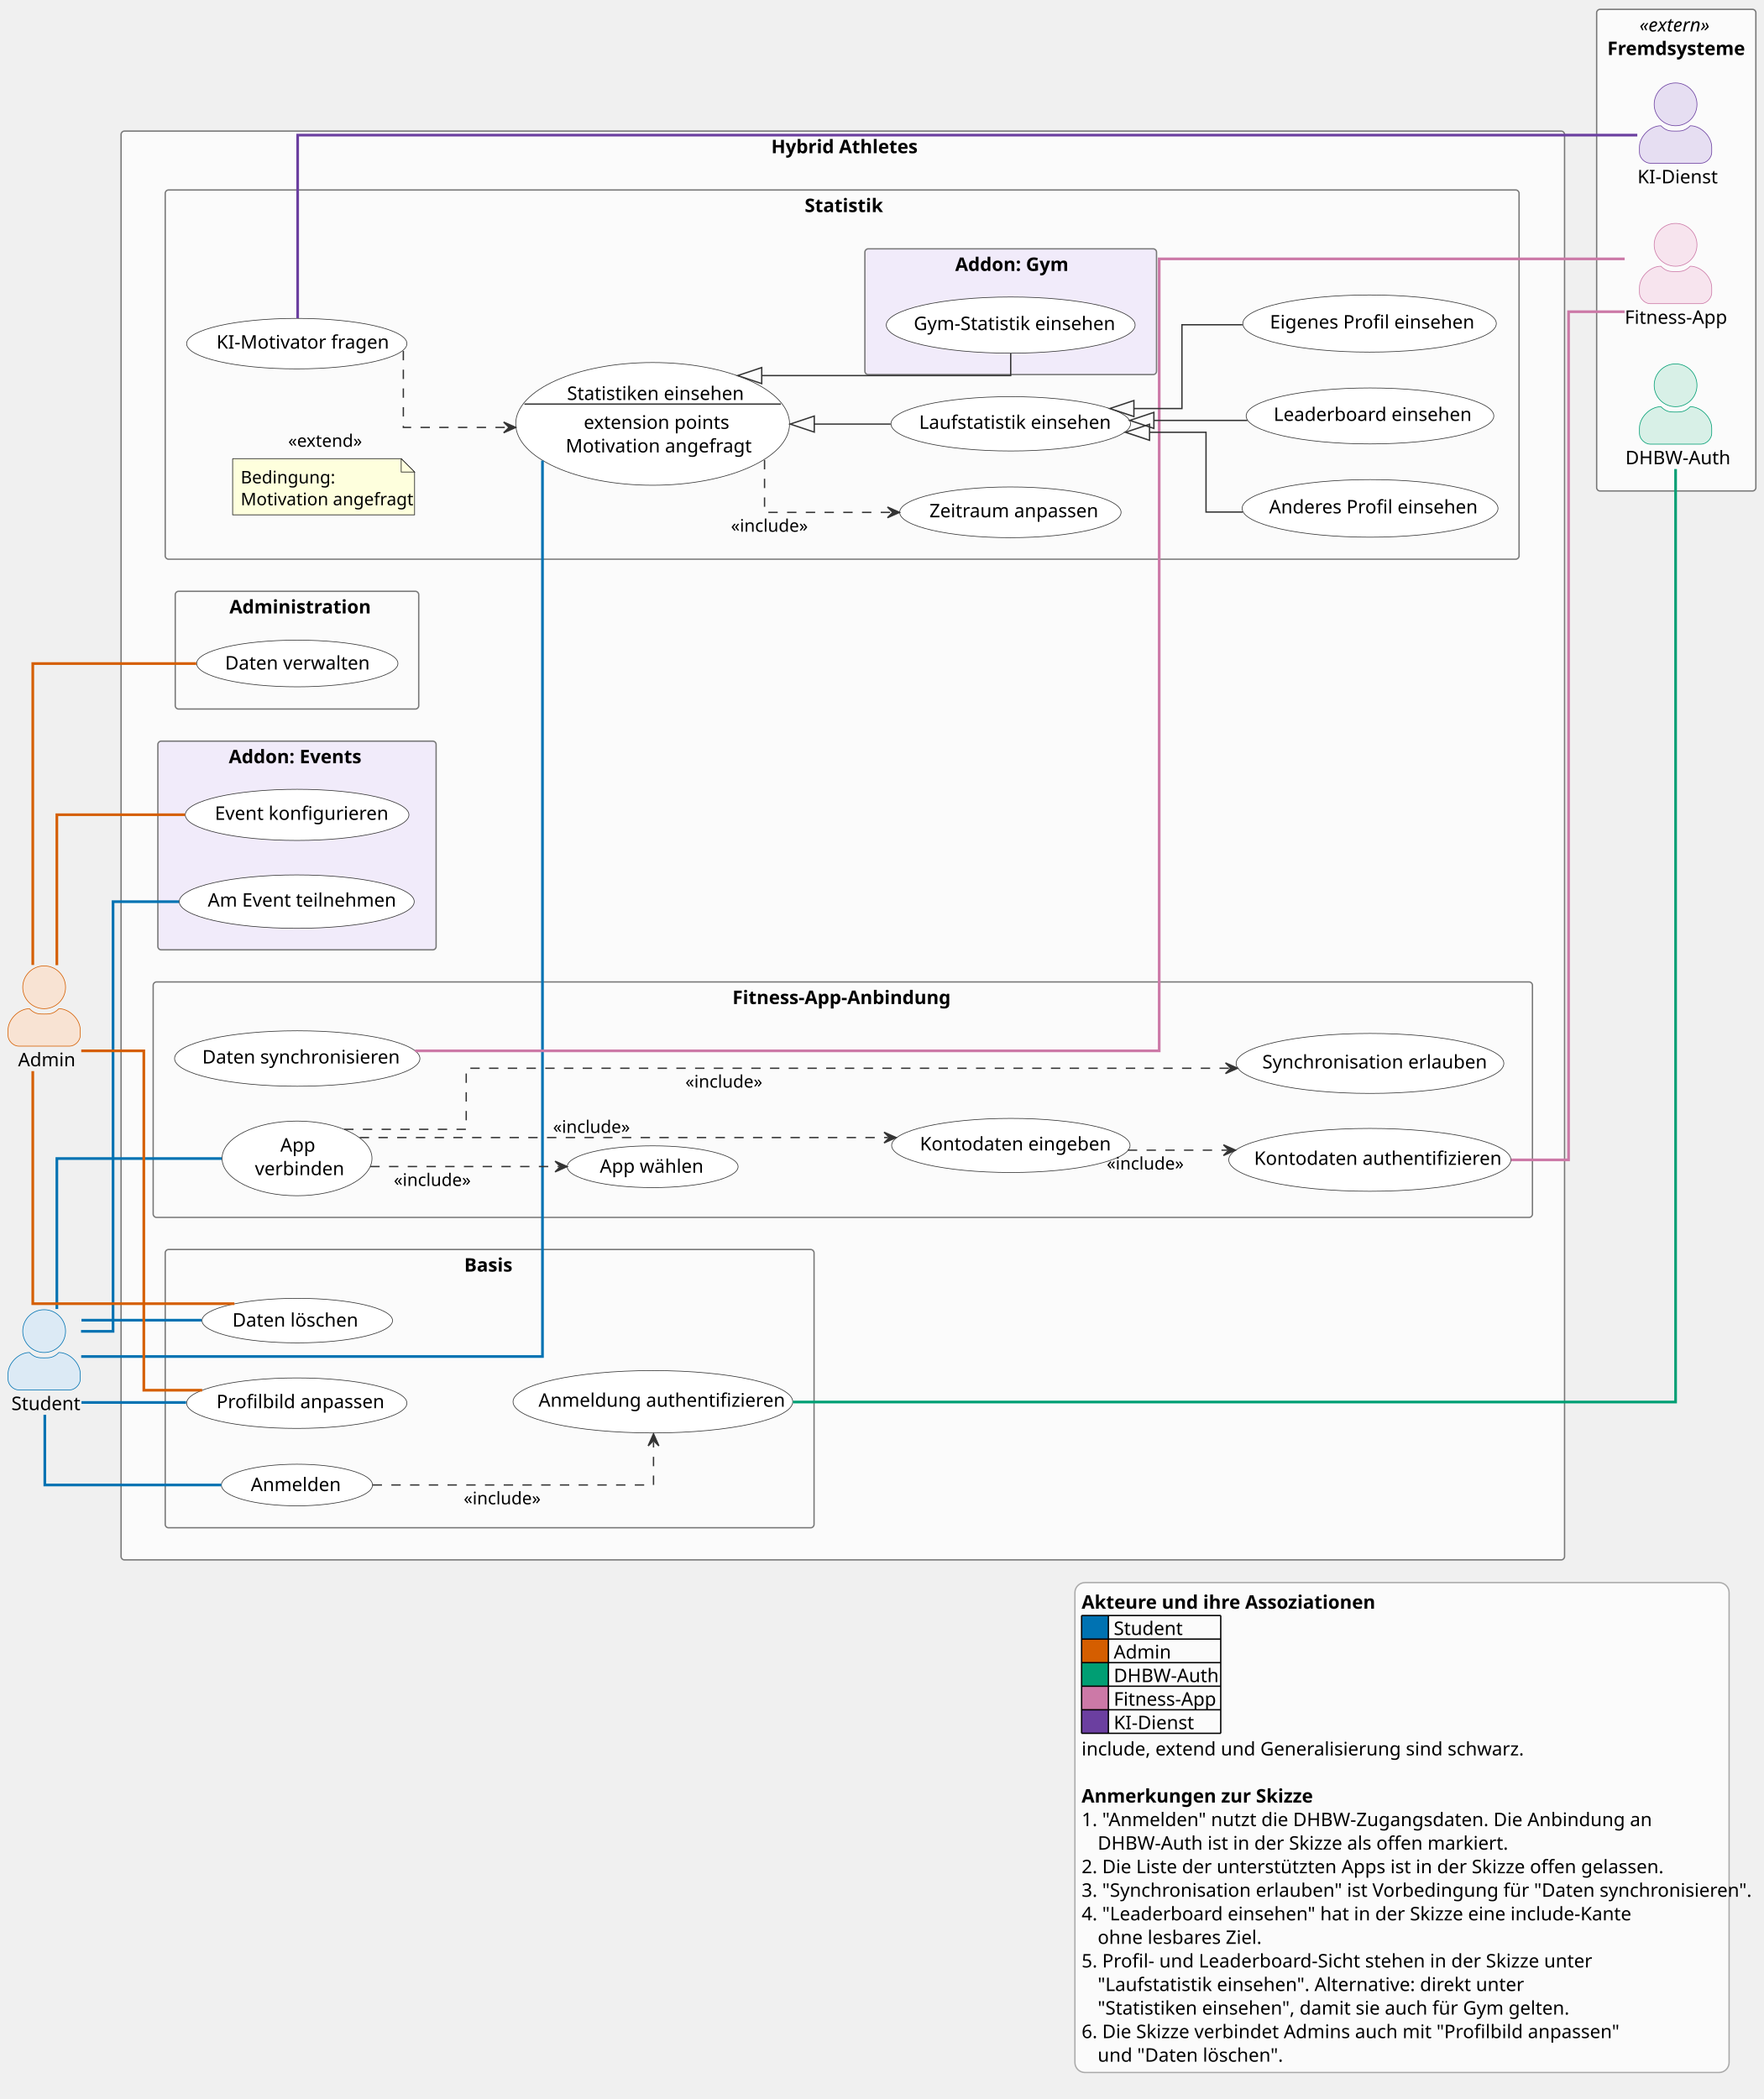
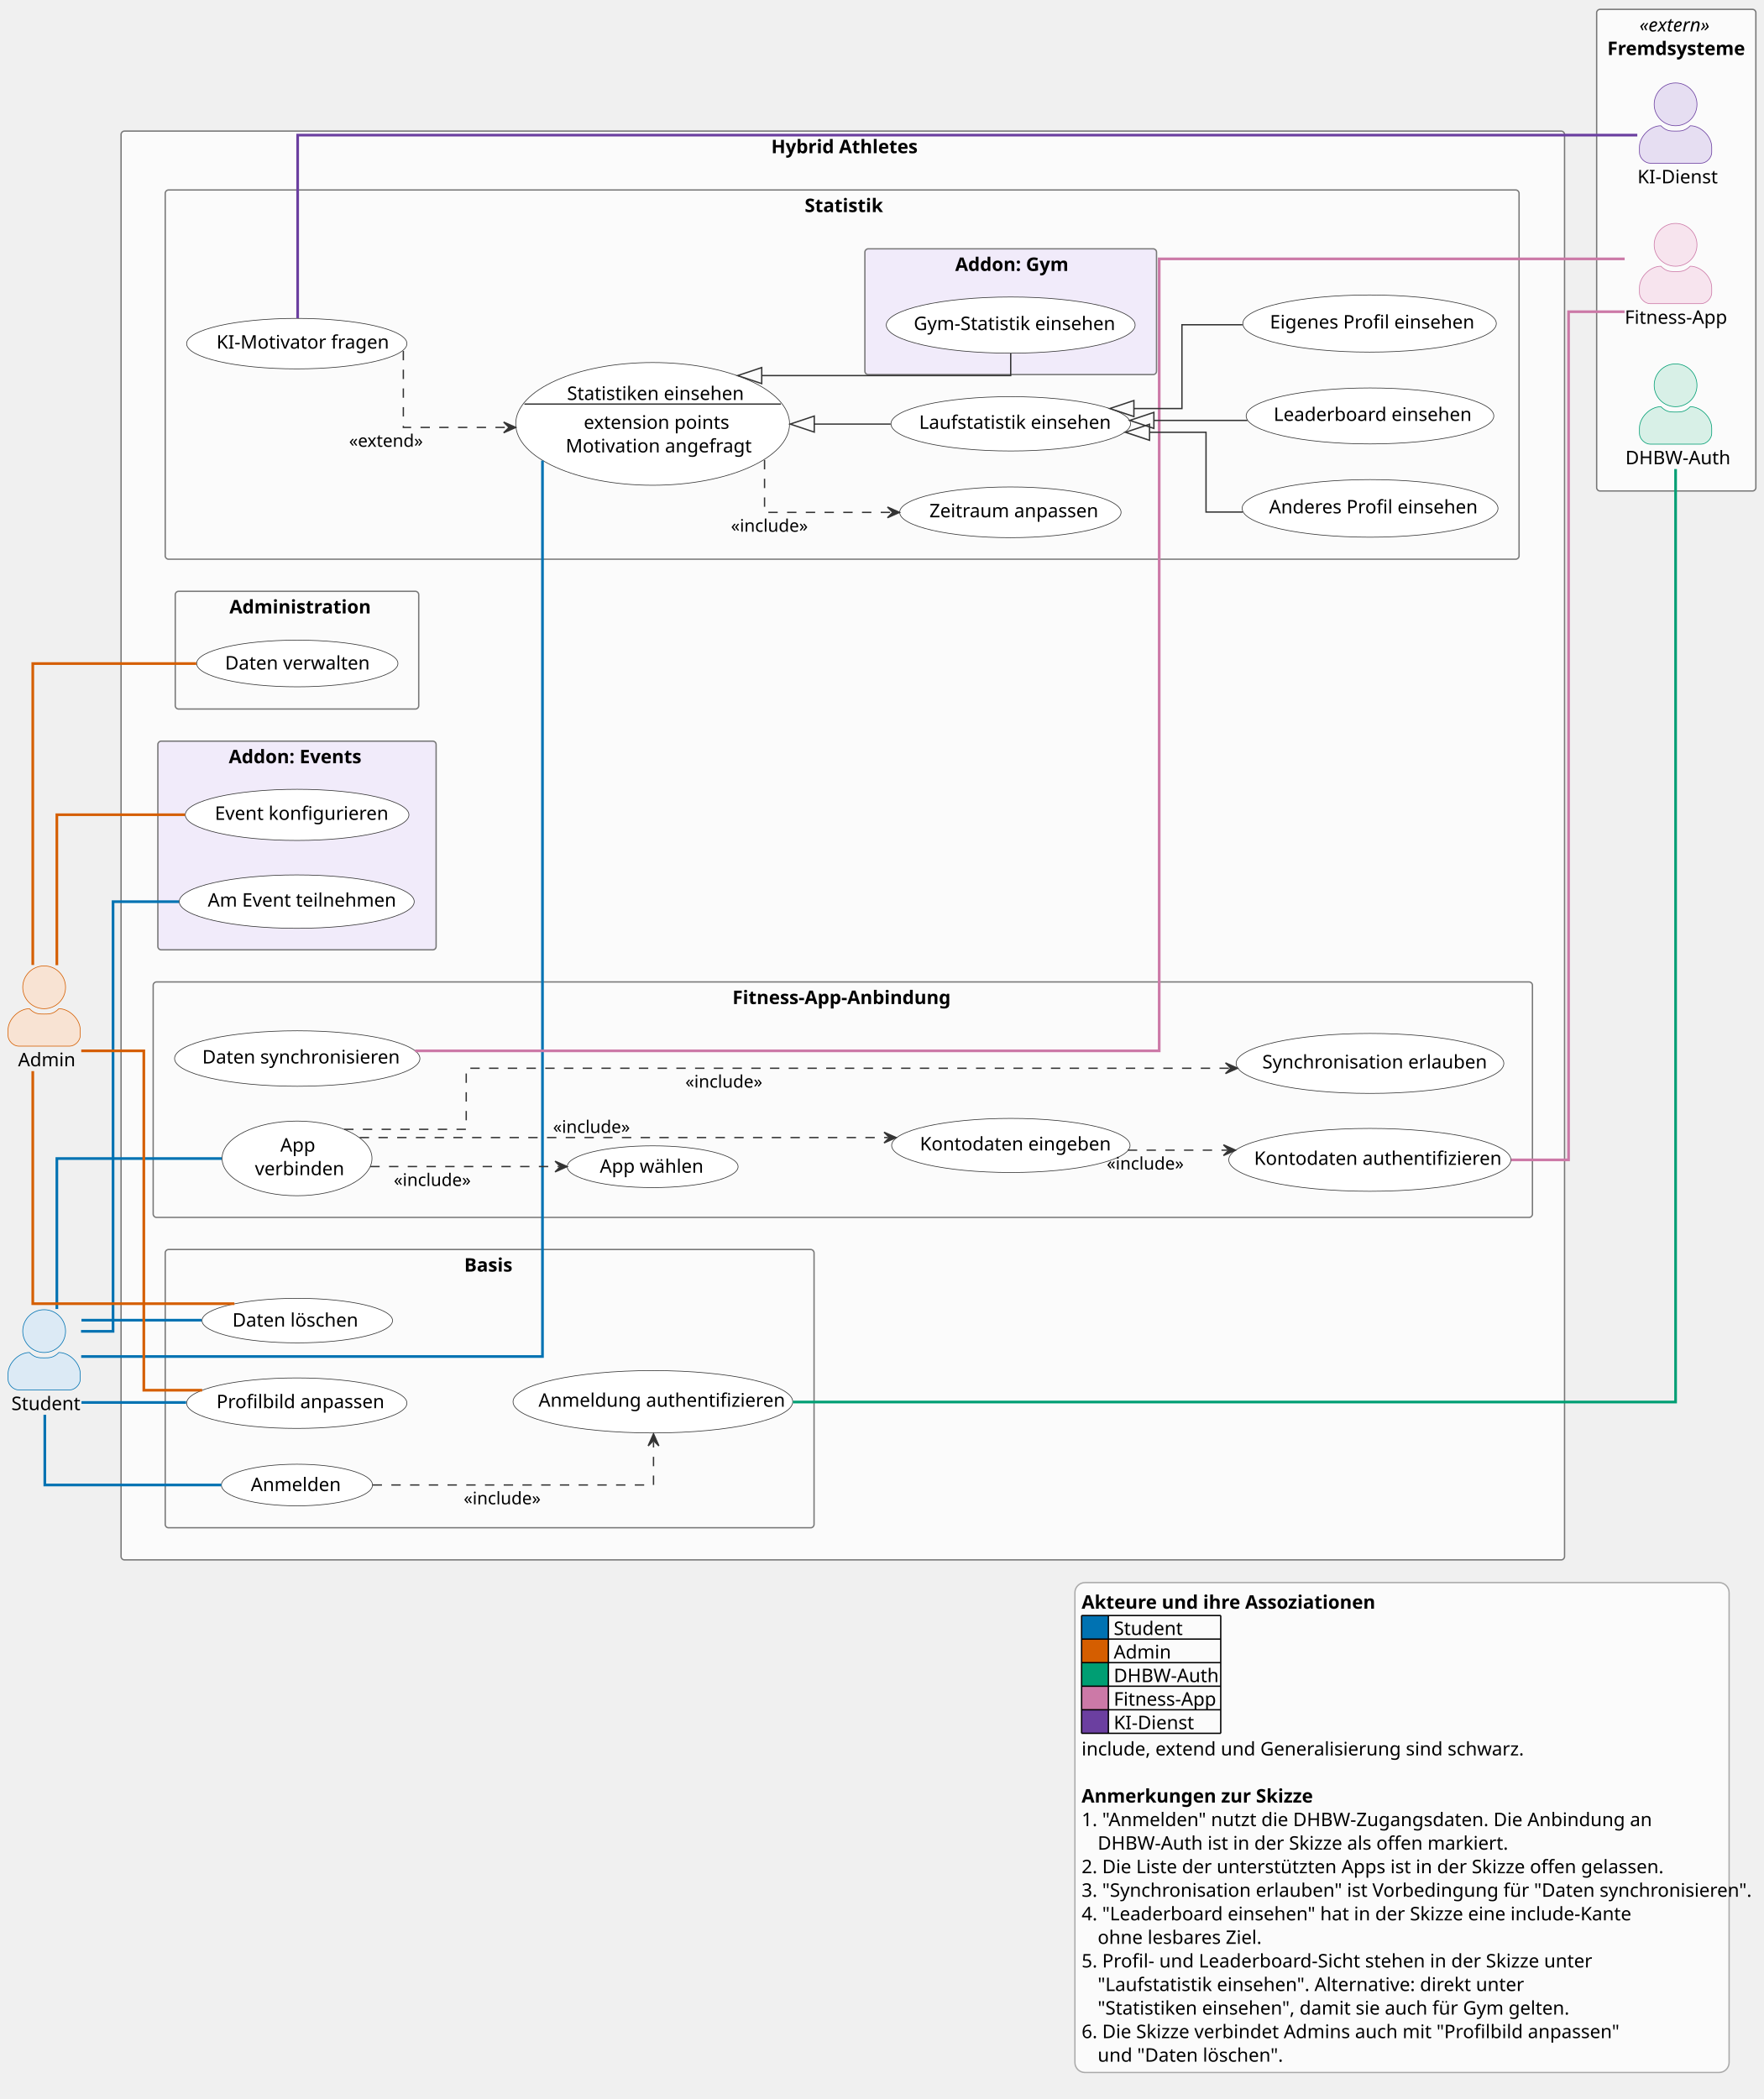
<svg xmlns="http://www.w3.org/2000/svg" contentStyleType="text/css" height="1569px" preserveAspectRatio="none" style="width:1318px;height:1569px;background:#FFFFFF;" version="1.1" viewBox="0 0 1318 1569" width="1318px" zoomAndPan="magnify">
  <defs />
  <g>
    <g id="cluster_Hybrid Athletes">
      <rect fill="#FBFBFB" height="1068" rx="2.5" ry="2.5" style="stroke:#777777;stroke-width:1.0;" width="1079" x="90.5" y="98" />
      <text fill="#000000" font-family="sans-serif" font-size="14" font-weight="bold" lengthAdjust="spacing" textLength="107" x="576.5" y="114.533">Hybrid Athletes</text>
    </g>
    <g id="cluster_Basis">
      <rect fill="#FBFBFB" height="208" rx="2.5" ry="2.5" style="stroke:#777777;stroke-width:1.0;" width="485" x="123.5" y="934" />
      <text fill="#000000" font-family="sans-serif" font-size="14" font-weight="bold" lengthAdjust="spacing" textLength="38" x="347" y="950.533">Basis</text>
    </g>
    <g id="cluster_Fitness-App-Anbindung">
      <rect fill="#FBFBFB" height="176" rx="2.5" ry="2.5" style="stroke:#777777;stroke-width:1.0;" width="1031" x="114.5" y="734" />
      <text fill="#000000" font-family="sans-serif" font-size="14" font-weight="bold" lengthAdjust="spacing" textLength="165" x="547.5" y="750.533">Fitness-App-Anbindung</text>
    </g>
    <g id="cluster_Statistik">
      <rect fill="#FBFBFB" height="276" rx="2.5" ry="2.5" style="stroke:#777777;stroke-width:1.0;" width="1012" x="123.5" y="142" />
      <text fill="#000000" font-family="sans-serif" font-size="14" font-weight="bold" lengthAdjust="spacing" textLength="56" x="601.5" y="158.533">Statistik</text>
    </g>
    <g id="cluster_Addon: Gym">
      <rect fill="#F1EBFA" height="94" rx="2.5" ry="2.5" style="stroke:#777777;stroke-width:1.0;" width="218" x="646.5" y="186" />
      <text fill="#000000" font-family="sans-serif" font-size="14" font-weight="bold" lengthAdjust="spacing" textLength="83" x="714" y="202.533">Addon: Gym</text>
    </g>
    <g id="cluster_Addon: Events">
      <rect fill="#F1EBFA" height="156" rx="2.5" ry="2.5" style="stroke:#777777;stroke-width:1.0;" width="208" x="118" y="554" />
      <text fill="#000000" font-family="sans-serif" font-size="14" font-weight="bold" lengthAdjust="spacing" textLength="102" x="171" y="570.533">Addon: Events</text>
    </g>
    <g id="cluster_Administration">
      <rect fill="#FBFBFB" height="88" rx="2.5" ry="2.5" style="stroke:#777777;stroke-width:1.0;" width="182" x="131" y="442" />
      <text fill="#000000" font-family="sans-serif" font-size="14" font-weight="bold" lengthAdjust="spacing" textLength="101" x="171.5" y="458.533">Administration</text>
    </g>
    <g id="cluster_Fremdsysteme">
      <rect fill="#FBFBFB" height="360" rx="2.5" ry="2.5" style="stroke:#777777;stroke-width:1.0;" width="119" x="1193.5" y="7" />
      <text fill="#000000" font-family="sans-serif" font-size="14" font-style="italic" lengthAdjust="spacing" textLength="55" x="1225.5" y="23.533">«extern»</text>
      <text fill="#000000" font-family="sans-serif" font-size="14" font-weight="bold" lengthAdjust="spacing" textLength="103" x="1201.5" y="41.143">Fremdsysteme</text>
    </g>
    <g id="elem_UC_Login">
      <ellipse cx="221.974" cy="1110.055" fill="#FFFFFF" rx="56.474" ry="15.555" style="stroke:#333333;stroke-width:0.5;" />
      <text fill="#000000" font-family="sans-serif" font-size="14" lengthAdjust="spacing" textLength="63" x="187.474" y="1114.572">Anmelden</text>
    </g>
    <g id="elem_UC_AuthLogin">
      <ellipse cx="488.04" cy="1047.808" fill="#FFFFFF" rx="104.54" ry="23.308" style="stroke:#333333;stroke-width:0.5;" />
      <text fill="#000000" font-family="sans-serif" font-size="14" lengthAdjust="spacing" textLength="171" x="402.54" y="1051.536">Anmeldung authentifizieren</text>
    </g>
    <g id="elem_UC_Avatar">
      <ellipse cx="221.835" cy="1048.867" fill="#FFFFFF" rx="82.335" ry="18.867" style="stroke:#333333;stroke-width:0.5;" />
      <text fill="#000000" font-family="sans-serif" font-size="14" lengthAdjust="spacing" textLength="120" x="161.835" y="1052.595">Profilbild anpassen</text>
    </g>
    <g id="elem_UC_DeleteData">
      <ellipse cx="222.211" cy="987.142" fill="#FFFFFF" rx="71.211" ry="16.642" style="stroke:#333333;stroke-width:0.5;" />
      <text fill="#000000" font-family="sans-serif" font-size="14" lengthAdjust="spacing" textLength="91" x="173.711" y="991.659">Daten löschen</text>
    </g>
    <g id="elem_UC_Connect">
      <ellipse cx="222.033" cy="865.903" fill="#FFFFFF" rx="56.033" ry="27.903" style="stroke:#333333;stroke-width:0.5;" />
      <text fill="#000000" font-family="sans-serif" font-size="14" lengthAdjust="spacing" textLength="25" x="209.533" y="860.827">App</text>
      <text fill="#000000" font-family="sans-serif" font-size="14" lengthAdjust="spacing" textLength="63" x="190.533" y="878.437">verbinden</text>
    </g>
    <g id="elem_UC_ChooseApp">
      <ellipse cx="487.863" cy="872.109" fill="#FFFFFF" rx="63.863" ry="15.609" style="stroke:#333333;stroke-width:0.5;" />
      <text fill="#000000" font-family="sans-serif" font-size="14" lengthAdjust="spacing" textLength="73" x="448.363" y="876.626">App wählen</text>
    </g>
    <g id="elem_UC_EnterCreds">
      <ellipse cx="755.605" cy="856.221" fill="#FFFFFF" rx="89.105" ry="20.221" style="stroke:#333333;stroke-width:0.5;" />
      <text fill="#000000" font-family="sans-serif" font-size="14" lengthAdjust="spacing" textLength="136" x="687.605" y="859.949">Kontodaten eingeben</text>
    </g>
    <g id="elem_UC_AuthCreds">
      <ellipse cx="1023.942" cy="866.988" fill="#FFFFFF" rx="105.442" ry="23.488" style="stroke:#333333;stroke-width:0.5;" />
      <text fill="#000000" font-family="sans-serif" font-size="14" lengthAdjust="spacing" textLength="173" x="937.442" y="870.717">Kontodaten authentifizieren</text>
    </g>
    <g id="elem_UC_AllowSync">
      <ellipse cx="1024.058" cy="794.912" fill="#FFFFFF" rx="100.058" ry="22.412" style="stroke:#333333;stroke-width:0.5;" />
      <text fill="#000000" font-family="sans-serif" font-size="14" lengthAdjust="spacing" textLength="161" x="943.558" y="798.64">Synchronisation erlauben</text>
    </g>
    <g id="elem_UC_Sync">
      <ellipse cx="222.196" cy="791.239" fill="#FFFFFF" rx="91.697" ry="20.739" style="stroke:#333333;stroke-width:0.5;" />
      <text fill="#000000" font-family="sans-serif" font-size="14" lengthAdjust="spacing" textLength="142" x="151.196" y="794.968">Daten synchronisieren</text>
    </g>
    <g id="elem_UC_Stats">
      <ellipse cx="487.849" cy="316.86" fill="#FFFFFF" rx="102.349" ry="45.86" style="stroke:#333333;stroke-width:0.5;" />
      <text fill="#000000" font-family="sans-serif" font-size="14" lengthAdjust="spacing" textLength="127" x="423.849" y="298.979">Statistiken einsehen</text>
      <line style="stroke:#333333;stroke-width:1.0;" x1="391.98" x2="583.718" y1="302.055" y2="302.055" />
      <text fill="#000000" font-family="sans-serif" font-size="14" lengthAdjust="spacing" textLength="102" x="436.349" y="320.588">extension points</text>
      <text fill="#000000" font-family="sans-serif" font-size="14" lengthAdjust="spacing" textLength="129" x="422.849" y="338.198">Motivation angefragt</text>
    </g>
    <g id="elem_UC_Period">
      <ellipse cx="755.252" cy="382.95" fill="#FFFFFF" rx="82.752" ry="18.95" style="stroke:#333333;stroke-width:0.5;" />
      <text fill="#000000" font-family="sans-serif" font-size="14" lengthAdjust="spacing" textLength="121" x="694.752" y="386.679">Zeitraum anpassen</text>
    </g>
    <g id="elem_UC_AskAI">
      <ellipse cx="221.835" cy="256.867" fill="#FFFFFF" rx="82.335" ry="18.867" style="stroke:#333333;stroke-width:0.5;" />
      <text fill="#000000" font-family="sans-serif" font-size="14" lengthAdjust="spacing" textLength="120" x="161.835" y="260.596">KI-Motivator fragen</text>
    </g>
    <g id="elem_UC_Run">
      <ellipse cx="755.535" cy="316.807" fill="#FFFFFF" rx="89.535" ry="20.307" style="stroke:#333333;stroke-width:0.5;" />
      <text fill="#000000" font-family="sans-serif" font-size="14" lengthAdjust="spacing" textLength="137" x="687.035" y="320.536">Laufstatistik einsehen</text>
    </g>
    <g id="elem_UC_OwnProfile">
      <ellipse cx="1023.751" cy="241.85" fill="#FFFFFF" rx="94.751" ry="21.35" style="stroke:#333333;stroke-width:0.5;" />
      <text fill="#000000" font-family="sans-serif" font-size="14" lengthAdjust="spacing" textLength="149" x="949.251" y="245.579">Eigenes Profil einsehen</text>
    </g>
    <g id="elem_UC_OtherProfile">
      <ellipse cx="1024.13" cy="380.026" fill="#FFFFFF" rx="95.63" ry="21.526" style="stroke:#333333;stroke-width:0.5;" />
      <text fill="#000000" font-family="sans-serif" font-size="14" lengthAdjust="spacing" textLength="151" x="948.63" y="383.755">Anderes Profil einsehen</text>
    </g>
    <g id="elem_UC_Leaderboard">
      <ellipse cx="1024.066" cy="310.913" fill="#FFFFFF" rx="92.566" ry="20.913" style="stroke:#333333;stroke-width:0.5;" />
      <text fill="#000000" font-family="sans-serif" font-size="14" lengthAdjust="spacing" textLength="144" x="952.066" y="314.642">Leaderboard einsehen</text>
    </g>
    <g id="elem_UC_Gym">
      <ellipse cx="755.502" cy="243" fill="#FFFFFF" rx="93.002" ry="21" style="stroke:#333333;stroke-width:0.5;" />
      <text fill="#000000" font-family="sans-serif" font-size="14" lengthAdjust="spacing" textLength="145" x="683.002" y="246.729">Gym-Statistik einsehen</text>
    </g>
    <g id="elem_UC_JoinEvent">
      <ellipse cx="221.819" cy="673.964" fill="#FFFFFF" rx="87.819" ry="19.964" style="stroke:#333333;stroke-width:0.5;" />
      <text fill="#000000" font-family="sans-serif" font-size="14" lengthAdjust="spacing" textLength="133" x="155.319" y="677.692">Am Event teilnehmen</text>
    </g>
    <g id="elem_UC_ConfigEvent">
      <ellipse cx="222.087" cy="609.117" fill="#FFFFFF" rx="83.587" ry="19.117" style="stroke:#333333;stroke-width:0.5;" />
      <text fill="#000000" font-family="sans-serif" font-size="14" lengthAdjust="spacing" textLength="123" x="160.587" y="612.846">Event konfigurieren</text>
    </g>
    <g id="elem_UC_ManageData">
      <ellipse cx="222.226" cy="495.945" fill="#FFFFFF" rx="75.226" ry="17.445" style="stroke:#333333;stroke-width:0.5;" />
      <text fill="#000000" font-family="sans-serif" font-size="14" lengthAdjust="spacing" textLength="102" x="168.226" y="500.462">Daten verwalten</text>
    </g>
    <g id="elem_DHBWAuth">
      <ellipse cx="1252.5" cy="288" fill="#D8F0E7" rx="16" ry="16" style="stroke:#009E73;stroke-width:0.5;" />
      <path d="M1252.5,308 C1256.5,308 1259.5,308 1263.5,304 C1271.5,304 1279.5,312 1279.5,320 L1279.5,324 C1279.5,328 1275.5,332 1271.5,332 L1233.5,332 C1229.5,332 1225.5,328 1225.5,324 L1225.5,320 C1225.5,312 1233.5,304 1241.5,304 C1245.5,308 1248.5,308 1252.5,308 " fill="#D8F0E7" style="stroke:#009E73;stroke-width:0.5;" />
      <text fill="#000000" font-family="sans-serif" font-size="14" lengthAdjust="spacing" textLength="75" x="1215" y="347.033">DHBW-Auth</text>
    </g>
    <g id="elem_FitnessApp">
      <ellipse cx="1252.5" cy="183" fill="#F7E4EE" rx="16" ry="16" style="stroke:#CC79A7;stroke-width:0.5;" />
      <path d="M1252.5,203 C1256.5,203 1259.5,203 1263.5,199 C1271.5,199 1279.5,207 1279.5,215 L1279.5,219 C1279.5,223 1275.5,227 1271.5,227 L1233.5,227 C1229.5,227 1225.5,223 1225.5,219 L1225.5,215 C1225.5,207 1233.5,199 1241.5,199 C1245.5,203 1248.5,203 1252.5,203 " fill="#F7E4EE" style="stroke:#CC79A7;stroke-width:0.5;" />
      <text fill="#000000" font-family="sans-serif" font-size="14" lengthAdjust="spacing" textLength="76" x="1214.5" y="242.033">Fitness-App</text>
    </g>
    <g id="elem_KIDienst">
      <ellipse cx="1252.5" cy="78" fill="#E6DEF2" rx="16" ry="16" style="stroke:#6B3FA0;stroke-width:0.5;" />
      <path d="M1252.5,98 C1256.5,98 1259.5,98 1263.5,94 C1271.5,94 1279.5,102 1279.5,110 L1279.5,114 C1279.5,118 1275.5,122 1271.5,122 L1233.5,122 C1229.5,122 1225.5,118 1225.5,114 L1225.5,110 C1225.5,102 1233.5,94 1241.5,94 C1245.5,98 1248.5,98 1252.5,98 " fill="#E6DEF2" style="stroke:#6B3FA0;stroke-width:0.5;" />
      <text fill="#000000" font-family="sans-serif" font-size="14" lengthAdjust="spacing" textLength="57" x="1224" y="137.033">KI-Dienst</text>
    </g>
    <g id="elem_Student">
      <ellipse cx="33" cy="995" fill="#DCEAF5" rx="16" ry="16" style="stroke:#0072B2;stroke-width:0.5;" />
      <path d="M33,1015 C37,1015 40,1015 44,1011 C52,1011 60,1019 60,1027 L60,1031 C60,1035 56,1039 52,1039 L14,1039 C10,1039 6,1035 6,1031 L6,1027 C6,1019 14,1011 22,1011 C26,1015 29,1015 33,1015 " fill="#DCEAF5" style="stroke:#0072B2;stroke-width:0.5;" />
      <text fill="#000000" font-family="sans-serif" font-size="14" lengthAdjust="spacing" textLength="49" x="8.5" y="1054.033">Student</text>
    </g>
    <g id="elem_Admin">
      <ellipse cx="33" cy="738" fill="#F8E3D3" rx="16" ry="16" style="stroke:#D55E00;stroke-width:0.5;" />
      <path d="M33,758 C37,758 40,758 44,754 C52,754 60,762 60,770 L60,774 C60,778 56,782 52,782 L14,782 C10,782 6,778 6,774 L6,770 C6,762 14,754 22,754 C26,758 29,758 33,758 " fill="#F8E3D3" style="stroke:#D55E00;stroke-width:0.5;" />
      <text fill="#000000" font-family="sans-serif" font-size="14" lengthAdjust="spacing" textLength="39" x="13.5" y="797.033">Admin</text>
    </g>
    <g id="link_Student_UC_Login">
      <path d="M33.5,1057.55 C33.5,1082.49 33.5,1110 33.5,1110 C33.5,1110 109.92,1110 165.44,1110 " fill="none" id="Student-UC_Login" style="stroke:#0072B2;stroke-width:2.0;" />
    </g>
    <g id="link_Student_UC_Avatar">
      <path d="M60.89,1048.33 C81.63,1048.33 111.08,1048.33 139.14,1048.33 " fill="none" id="Student-UC_Avatar" style="stroke:#0072B2;stroke-width:2.0;" />
    </g>
    <g id="link_Student_UC_DeleteData">
      <path d="M60.89,986.83 C84.5,986.83 119.42,986.83 150.71,986.83 " fill="none" id="Student-UC_DeleteData" style="stroke:#0072B2;stroke-width:2.0;" />
    </g>
    <g id="link_Student_UC_Connect">
      <path d="M42.5,978.46 C42.5,933.42 42.5,866 42.5,866 C42.5,866 113.06,866 165.7,866 " fill="none" id="Student-UC_Connect" style="stroke:#0072B2;stroke-width:2.0;" />
    </g>
    <g id="link_Student_UC_Stats">
      <path d="M60.69,1014 C147.02,1014 405.5,1014 405.5,1014 C405.5,1014 405.5,473.19 405.5,344.32 " fill="none" id="Student-UC_Stats" style="stroke:#0072B2;stroke-width:2.0;" />
    </g>
    <g id="link_Student_UC_JoinEvent">
      <path d="M60.56,995.17 C72.8,995.17 84.5,995.17 84.5,995.17 C84.5,995.17 84.5,674 84.5,674 C84.5,674 106.98,674 133.75,674 " fill="none" id="Student-UC_JoinEvent" style="stroke:#0072B2;stroke-width:2.0;" />
    </g>
    <g id="link_Admin_UC_ManageData">
      <path d="M24.5,721.33 C24.5,647.4 24.5,496 24.5,496 C24.5,496 90.96,496 146.77,496 " fill="none" id="Admin-UC_ManageData" style="stroke:#D55E00;stroke-width:2.0;" />
    </g>
    <g id="link_Admin_UC_ConfigEvent">
      <path d="M42.5,721.46 C42.5,676.42 42.5,609 42.5,609 C42.5,609 91.5,609 138.29,609 " fill="none" id="Admin-UC_ConfigEvent" style="stroke:#D55E00;stroke-width:2.0;" />
    </g>
    <g id="link_Admin_UC_Avatar">
      <path d="M60.74,785.5 C81.92,785.5 107.5,785.5 107.5,785.5 C107.5,785.5 107.5,1039.17 107.5,1039.17 C107.5,1039.17 127.69,1039.17 151.11,1039.17 " fill="none" id="Admin-UC_Avatar" style="stroke:#D55E00;stroke-width:2.0;" />
    </g>
    <g id="link_Admin_UC_DeleteData">
      <path d="M24.5,800.66 C24.5,862.4 24.5,974.5 24.5,974.5 C24.5,974.5 116.79,974.5 175.2,974.5 " fill="none" id="Admin-UC_DeleteData" style="stroke:#D55E00;stroke-width:2.0;" />
    </g>
    <g id="link_UC_AuthLogin_DHBWAuth">
      <path d="M592.7,1048 C802.07,1048 1252.5,1048 1252.5,1048 C1252.5,1048 1252.5,503.71 1252.5,350.62 " fill="none" id="UC_AuthLogin-DHBWAuth" style="stroke:#009E73;stroke-width:2.0;" />
    </g>
    <g id="link_UC_AuthCreds_FitnessApp">
      <path d="M1129.55,867 C1153.74,867 1172.5,867 1172.5,867 C1172.5,867 1172.5,233 1172.5,233 C1172.5,233 1193.77,233 1214.37,233 " fill="none" id="UC_AuthCreds-FitnessApp" style="stroke:#CC79A7;stroke-width:2.0;" />
    </g>
    <g id="link_UC_Sync_FitnessApp">
      <path d="M310.26,785.5 C486.78,785.5 866.5,785.5 866.5,785.5 C866.5,785.5 866.5,193.5 866.5,193.5 C866.5,193.5 1117.05,193.5 1214.43,193.5 " fill="none" id="UC_Sync-FitnessApp" style="stroke:#CC79A7;stroke-width:2.0;" />
    </g>
    <g id="link_UC_AskAI_KIDienst">
      <path d="M222.5,237.87 C222.5,196.21 222.5,101 222.5,101 C222.5,101 1057.52,101 1223.88,101 " fill="none" id="UC_AskAI-KIDienst" style="stroke:#6B3FA0;stroke-width:2.0;" />
    </g>
    <g id="link_UC_Login_UC_AuthLogin">
      <path d="M278.52,1110 C356.75,1110 488.5,1110 488.5,1110 C488.5,1110 488.5,1095.28 488.5,1077.79 " fill="none" id="UC_Login-to-UC_AuthLogin" style="stroke:#333333;stroke-width:1.0;stroke-dasharray:7.0,7.0;" />
      <polygon fill="#333333" points="488.5,1071.79,484.5,1080.79,488.5,1076.79,492.5,1080.79,488.5,1071.79" style="stroke:#333333;stroke-width:1.0;" />
      <text fill="#000000" font-family="sans-serif" font-size="13" lengthAdjust="spacing" textLength="55" x="346.61" y="1124.495">«include»</text>
    </g>
    <g id="link_UC_Connect_UC_ChooseApp">
      <path d="M276.79,872 C319.53,872 372.97,872 417.91,872 " fill="none" id="UC_Connect-to-UC_ChooseApp" style="stroke:#333333;stroke-width:1.0;stroke-dasharray:7.0,7.0;" />
      <polygon fill="#333333" points="423.91,872,414.91,868,418.91,872,414.91,876,423.91,872" style="stroke:#333333;stroke-width:1.0;" />
      <text fill="#000000" font-family="sans-serif" font-size="13" lengthAdjust="spacing" textLength="55" x="294.35" y="886.495">«include»</text>
    </g>
    <g id="link_UC_Connect_UC_EnterCreds">
      <path d="M268.88,850.33 C358.63,850.33 549.94,850.33 663.83,850.33 " fill="none" id="UC_Connect-to-UC_EnterCreds" style="stroke:#333333;stroke-width:1.0;stroke-dasharray:7.0,7.0;" />
      <polygon fill="#333333" points="669.83,850.33,660.83,846.33,664.83,850.33,660.83,854.33,669.83,850.33" style="stroke:#333333;stroke-width:1.0;" />
      <text fill="#000000" font-family="sans-serif" font-size="13" lengthAdjust="spacing" textLength="55" x="413.35" y="846.825">«include»</text>
    </g>
    <g id="link_UC_Connect_UC_AllowSync">
      <path d="M257.24,844.17 C294.67,844.17 348.5,844.17 348.5,844.17 C348.5,844.17 348.5,798.5 348.5,798.5 C348.5,798.5 731.43,798.5 919.05,798.5 " fill="none" id="UC_Connect-to-UC_AllowSync" style="stroke:#333333;stroke-width:1.0;stroke-dasharray:7.0,7.0;" />
      <polygon fill="#333333" points="925.05,798.5,916.05,794.5,920.05,798.5,916.05,802.5,925.05,798.5" style="stroke:#333333;stroke-width:1.0;" />
      <text fill="#000000" font-family="sans-serif" font-size="13" lengthAdjust="spacing" textLength="55" x="512.31" y="812.995">«include»</text>
    </g>
    <g id="link_UC_EnterCreds_UC_AuthCreds">
      <path d="M843.05,859.75 C868.76,859.75 891.08,859.75 917.53,859.75 " fill="none" id="UC_EnterCreds-to-UC_AuthCreds" style="stroke:#333333;stroke-width:1.0;stroke-dasharray:7.0,7.0;" />
      <polygon fill="#333333" points="923.53,859.75,914.53,855.75,918.53,859.75,914.53,863.75,923.53,859.75" style="stroke:#333333;stroke-width:1.0;" />
      <text fill="#000000" font-family="sans-serif" font-size="13" lengthAdjust="spacing" textLength="55" x="827.29" y="874.245">«include»</text>
    </g>
    <g id="link_UC_Stats_UC_Period">
      <path d="M571.5,343.84 C571.5,362.12 571.5,383 571.5,383 C571.5,383 617.62,383 666.38,383 " fill="none" id="UC_Stats-to-UC_Period" style="stroke:#333333;stroke-width:1.0;stroke-dasharray:7.0,7.0;" />
      <polygon fill="#333333" points="672.38,383,663.38,379,667.38,383,663.38,387,672.38,383" style="stroke:#333333;stroke-width:1.0;" />
      <text fill="#000000" font-family="sans-serif" font-size="13" lengthAdjust="spacing" textLength="55" x="546.36" y="397.495">«include»</text>
    </g>
    <g id="link_UC_AskAI_UC_Stats">
      <path d="M301.5,262.33 C301.5,277.44 301.5,319.5 301.5,319.5 C301.5,319.5 336.14,319.5 379.48,319.5 " fill="none" id="UC_AskAI-to-UC_Stats" style="stroke:#333333;stroke-width:1.0;stroke-dasharray:7.0,7.0;" />
      <polygon fill="#333333" points="385.48,319.5,376.48,315.5,380.48,319.5,376.48,323.5,385.48,319.5" style="stroke:#333333;stroke-width:1.0;" />
-       <text fill="#000000" font-family="sans-serif" font-size="13" lengthAdjust="spacing" textLength="53" x="215.4" y="333.995">«extend»</text>
-       <path d="M173.9,342.852 L173.9,384.852 L309.9,384.852 L309.9,352.852 L299.9,342.852 L173.9,342.852 " fill="#FEFFDD" style="stroke:#181818;stroke-width:0.5;" />
-       <path d="M299.9,342.852 L299.9,352.852 L309.9,352.852 L299.9,342.852 " fill="#FEFFDD" style="stroke:#181818;stroke-width:0.5;" />
-       <text fill="#000000" font-family="sans-serif" font-size="13" lengthAdjust="spacing" textLength="65" x="179.9" y="361.347">Bedingung:</text>
-       <text fill="#000000" font-family="sans-serif" font-size="13" lengthAdjust="spacing" textLength="115" x="179.9" y="377.698">Motivation angefragt</text>
+       <text fill="#000000" font-family="sans-serif" font-size="13" lengthAdjust="spacing" textLength="53" x="260.9" y="333.995">«extend»</text>
    </g>
    <g id="link_UC_Stats_UC_Run">
      <path d="M608.66,317 C633.41,317 641.67,317 665.78,317 " fill="none" id="UC_Stats-backto-UC_Run" style="stroke:#333333;stroke-width:1.0;" />
      <polygon fill="none" points="590.66,317,608.66,323,608.66,311,590.66,317" style="stroke:#333333;stroke-width:1.0;" />
    </g>
    <g id="link_UC_Stats_UC_Gym">
      <path d="M569.39,280.75 C648.5,280.75 755.5,280.75 755.5,280.75 C755.5,280.75 755.5,272.73 755.5,264.08 " fill="none" id="UC_Stats-backto-UC_Gym" style="stroke:#333333;stroke-width:1.0;" />
      <polygon fill="none" points="551.39,280.75,569.39,286.75,569.39,274.75,551.39,280.75" style="stroke:#333333;stroke-width:1.0;" />
    </g>
    <g id="link_UC_Run_UC_OwnProfile">
      <path d="M847.59,305.38 C875.89,305.38 883.5,305.38 883.5,305.38 C883.5,305.38 883.5,242.75 883.5,242.75 C883.5,242.75 903.67,242.75 928.73,242.75 " fill="none" id="UC_Run-backto-UC_OwnProfile" style="stroke:#333333;stroke-width:1.0;" />
      <polygon fill="none" points="829.59,305.38,847.59,311.38,847.59,299.38,829.59,305.38" style="stroke:#333333;stroke-width:1.0;" />
    </g>
    <g id="link_UC_Run_UC_OtherProfile">
      <path d="M859.27,323.12 C891.05,323.12 901.5,323.12 901.5,323.12 C901.5,323.12 901.5,382.75 901.5,382.75 C901.5,382.75 913.02,382.75 928.99,382.75 " fill="none" id="UC_Run-backto-UC_OtherProfile" style="stroke:#333333;stroke-width:1.0;" />
      <polygon fill="none" points="841.27,323.12,859.27,329.12,859.27,317.12,841.27,323.12" style="stroke:#333333;stroke-width:1.0;" />
    </g>
    <g id="link_UC_Run_UC_Leaderboard">
      <path d="M862.53,314.25 C890.77,314.25 904.04,314.25 932.45,314.25 " fill="none" id="UC_Run-backto-UC_Leaderboard" style="stroke:#333333;stroke-width:1.0;" />
      <polygon fill="none" points="844.53,314.25,862.53,320.25,862.53,308.25,844.53,314.25" style="stroke:#333333;stroke-width:1.0;" />
    </g>
    <rect fill="#FBFBFB" height="366.188" id="_legend" rx="7.5" ry="7.5" style="stroke:#AAAAAA;stroke-width:1.0;" width="489" x="803.5" y="1183" />
    <text fill="#000000" font-family="sans-serif" font-size="14" font-weight="bold" lengthAdjust="spacing" textLength="220" x="808.5" y="1202.533">Akteure und ihre Assoziationen</text>
    <rect fill="#0072B2" height="17.609" style="stroke:none;stroke-width:1.0;" width="20" x="808.5" y="1207.609" />
    <text fill="#000000" font-family="sans-serif" font-size="14" lengthAdjust="spacing" textLength="20" x="808.5" y="1222.143">     </text>
    <text fill="#000000" font-family="sans-serif" font-size="14" lengthAdjust="spacing" textLength="49" x="832.5" y="1222.143">Student</text>
    <rect fill="#D55E00" height="17.609" style="stroke:none;stroke-width:1.0;" width="20" x="808.5" y="1225.219" />
    <text fill="#000000" font-family="sans-serif" font-size="14" lengthAdjust="spacing" textLength="20" x="808.5" y="1239.752">     </text>
    <text fill="#000000" font-family="sans-serif" font-size="14" lengthAdjust="spacing" textLength="39" x="832.5" y="1239.752">Admin</text>
    <rect fill="#009E73" height="17.609" style="stroke:none;stroke-width:1.0;" width="20" x="808.5" y="1242.828" />
    <text fill="#000000" font-family="sans-serif" font-size="14" lengthAdjust="spacing" textLength="20" x="808.5" y="1257.361">     </text>
    <text fill="#000000" font-family="sans-serif" font-size="14" lengthAdjust="spacing" textLength="75" x="832.5" y="1257.361">DHBW-Auth</text>
    <rect fill="#CC79A7" height="17.609" style="stroke:none;stroke-width:1.0;" width="20" x="808.5" y="1260.438" />
    <text fill="#000000" font-family="sans-serif" font-size="14" lengthAdjust="spacing" textLength="20" x="808.5" y="1274.971">     </text>
    <text fill="#000000" font-family="sans-serif" font-size="14" lengthAdjust="spacing" textLength="76" x="832.5" y="1274.971">Fitness-App</text>
    <rect fill="#6B3FA0" height="17.609" style="stroke:none;stroke-width:1.0;" width="20" x="808.5" y="1278.047" />
    <text fill="#000000" font-family="sans-serif" font-size="14" lengthAdjust="spacing" textLength="20" x="808.5" y="1292.58">     </text>
    <text fill="#000000" font-family="sans-serif" font-size="14" lengthAdjust="spacing" textLength="57" x="832.5" y="1292.58">KI-Dienst</text>
    <line style="stroke:#000000;stroke-width:1.0;" x1="808.5" x2="912.5" y1="1207.609" y2="1207.609" />
    <line style="stroke:#000000;stroke-width:1.0;" x1="808.5" x2="912.5" y1="1225.219" y2="1225.219" />
    <line style="stroke:#000000;stroke-width:1.0;" x1="808.5" x2="912.5" y1="1242.828" y2="1242.828" />
    <line style="stroke:#000000;stroke-width:1.0;" x1="808.5" x2="912.5" y1="1260.438" y2="1260.438" />
    <line style="stroke:#000000;stroke-width:1.0;" x1="808.5" x2="912.5" y1="1278.047" y2="1278.047" />
    <line style="stroke:#000000;stroke-width:1.0;" x1="808.5" x2="912.5" y1="1295.656" y2="1295.656" />
    <line style="stroke:#000000;stroke-width:1.0;" x1="808.5" x2="808.5" y1="1207.609" y2="1295.656" />
    <line style="stroke:#000000;stroke-width:1.0;" x1="828.5" x2="828.5" y1="1207.609" y2="1295.656" />
    <line style="stroke:#000000;stroke-width:1.0;" x1="912.5" x2="912.5" y1="1207.609" y2="1295.656" />
    <text fill="#000000" font-family="sans-serif" font-size="14" lengthAdjust="spacing" textLength="316" x="808.5" y="1312.189">include, extend und Generalisierung sind schwarz.</text>
    <text fill="#000000" font-family="sans-serif" font-size="14" lengthAdjust="spacing" textLength="4" x="808.5" y="1329.799"> </text>
    <text fill="#000000" font-family="sans-serif" font-size="14" font-weight="bold" lengthAdjust="spacing" textLength="172" x="808.5" y="1347.408">Anmerkungen zur Skizze</text>
    <text fill="#000000" font-family="sans-serif" font-size="14" lengthAdjust="spacing" textLength="408" x="808.5" y="1365.018">1. "Anmelden" nutzt die DHBW-Zugangsdaten. Die Anbindung an</text>
    <text fill="#000000" font-family="sans-serif" font-size="14" lengthAdjust="spacing" textLength="293" x="820.5" y="1382.627">DHBW-Auth ist in der Skizze als offen markiert.</text>
    <text fill="#000000" font-family="sans-serif" font-size="14" lengthAdjust="spacing" textLength="420" x="808.5" y="1400.236">2. Die Liste der unterstützten Apps ist in der Skizze offen gelassen.</text>
    <text fill="#000000" font-family="sans-serif" font-size="14" lengthAdjust="spacing" textLength="479" x="808.5" y="1417.846">3. "Synchronisation erlauben" ist Vorbedingung für "Daten synchronisieren".</text>
    <text fill="#000000" font-family="sans-serif" font-size="14" lengthAdjust="spacing" textLength="399" x="808.5" y="1435.455">4. "Leaderboard einsehen" hat in der Skizze eine include-Kante</text>
    <text fill="#000000" font-family="sans-serif" font-size="14" lengthAdjust="spacing" textLength="120" x="820.5" y="1453.064">ohne lesbares Ziel.</text>
    <text fill="#000000" font-family="sans-serif" font-size="14" lengthAdjust="spacing" textLength="370" x="808.5" y="1470.674">5. Profil- und Leaderboard-Sicht stehen in der Skizze unter</text>
    <text fill="#000000" font-family="sans-serif" font-size="14" lengthAdjust="spacing" textLength="302" x="820.5" y="1488.283">"Laufstatistik einsehen". Alternative: direkt unter</text>
    <text fill="#000000" font-family="sans-serif" font-size="14" lengthAdjust="spacing" textLength="337" x="820.5" y="1505.893">"Statistiken einsehen", damit sie auch für Gym gelten.</text>
    <text fill="#000000" font-family="sans-serif" font-size="14" lengthAdjust="spacing" textLength="384" x="808.5" y="1523.502">6. Die Skizze verbindet Admins auch mit "Profilbild anpassen"</text>
    <text fill="#000000" font-family="sans-serif" font-size="14" lengthAdjust="spacing" textLength="133" x="820.5" y="1541.111">und "Daten löschen".</text>
  </g>
</svg>
